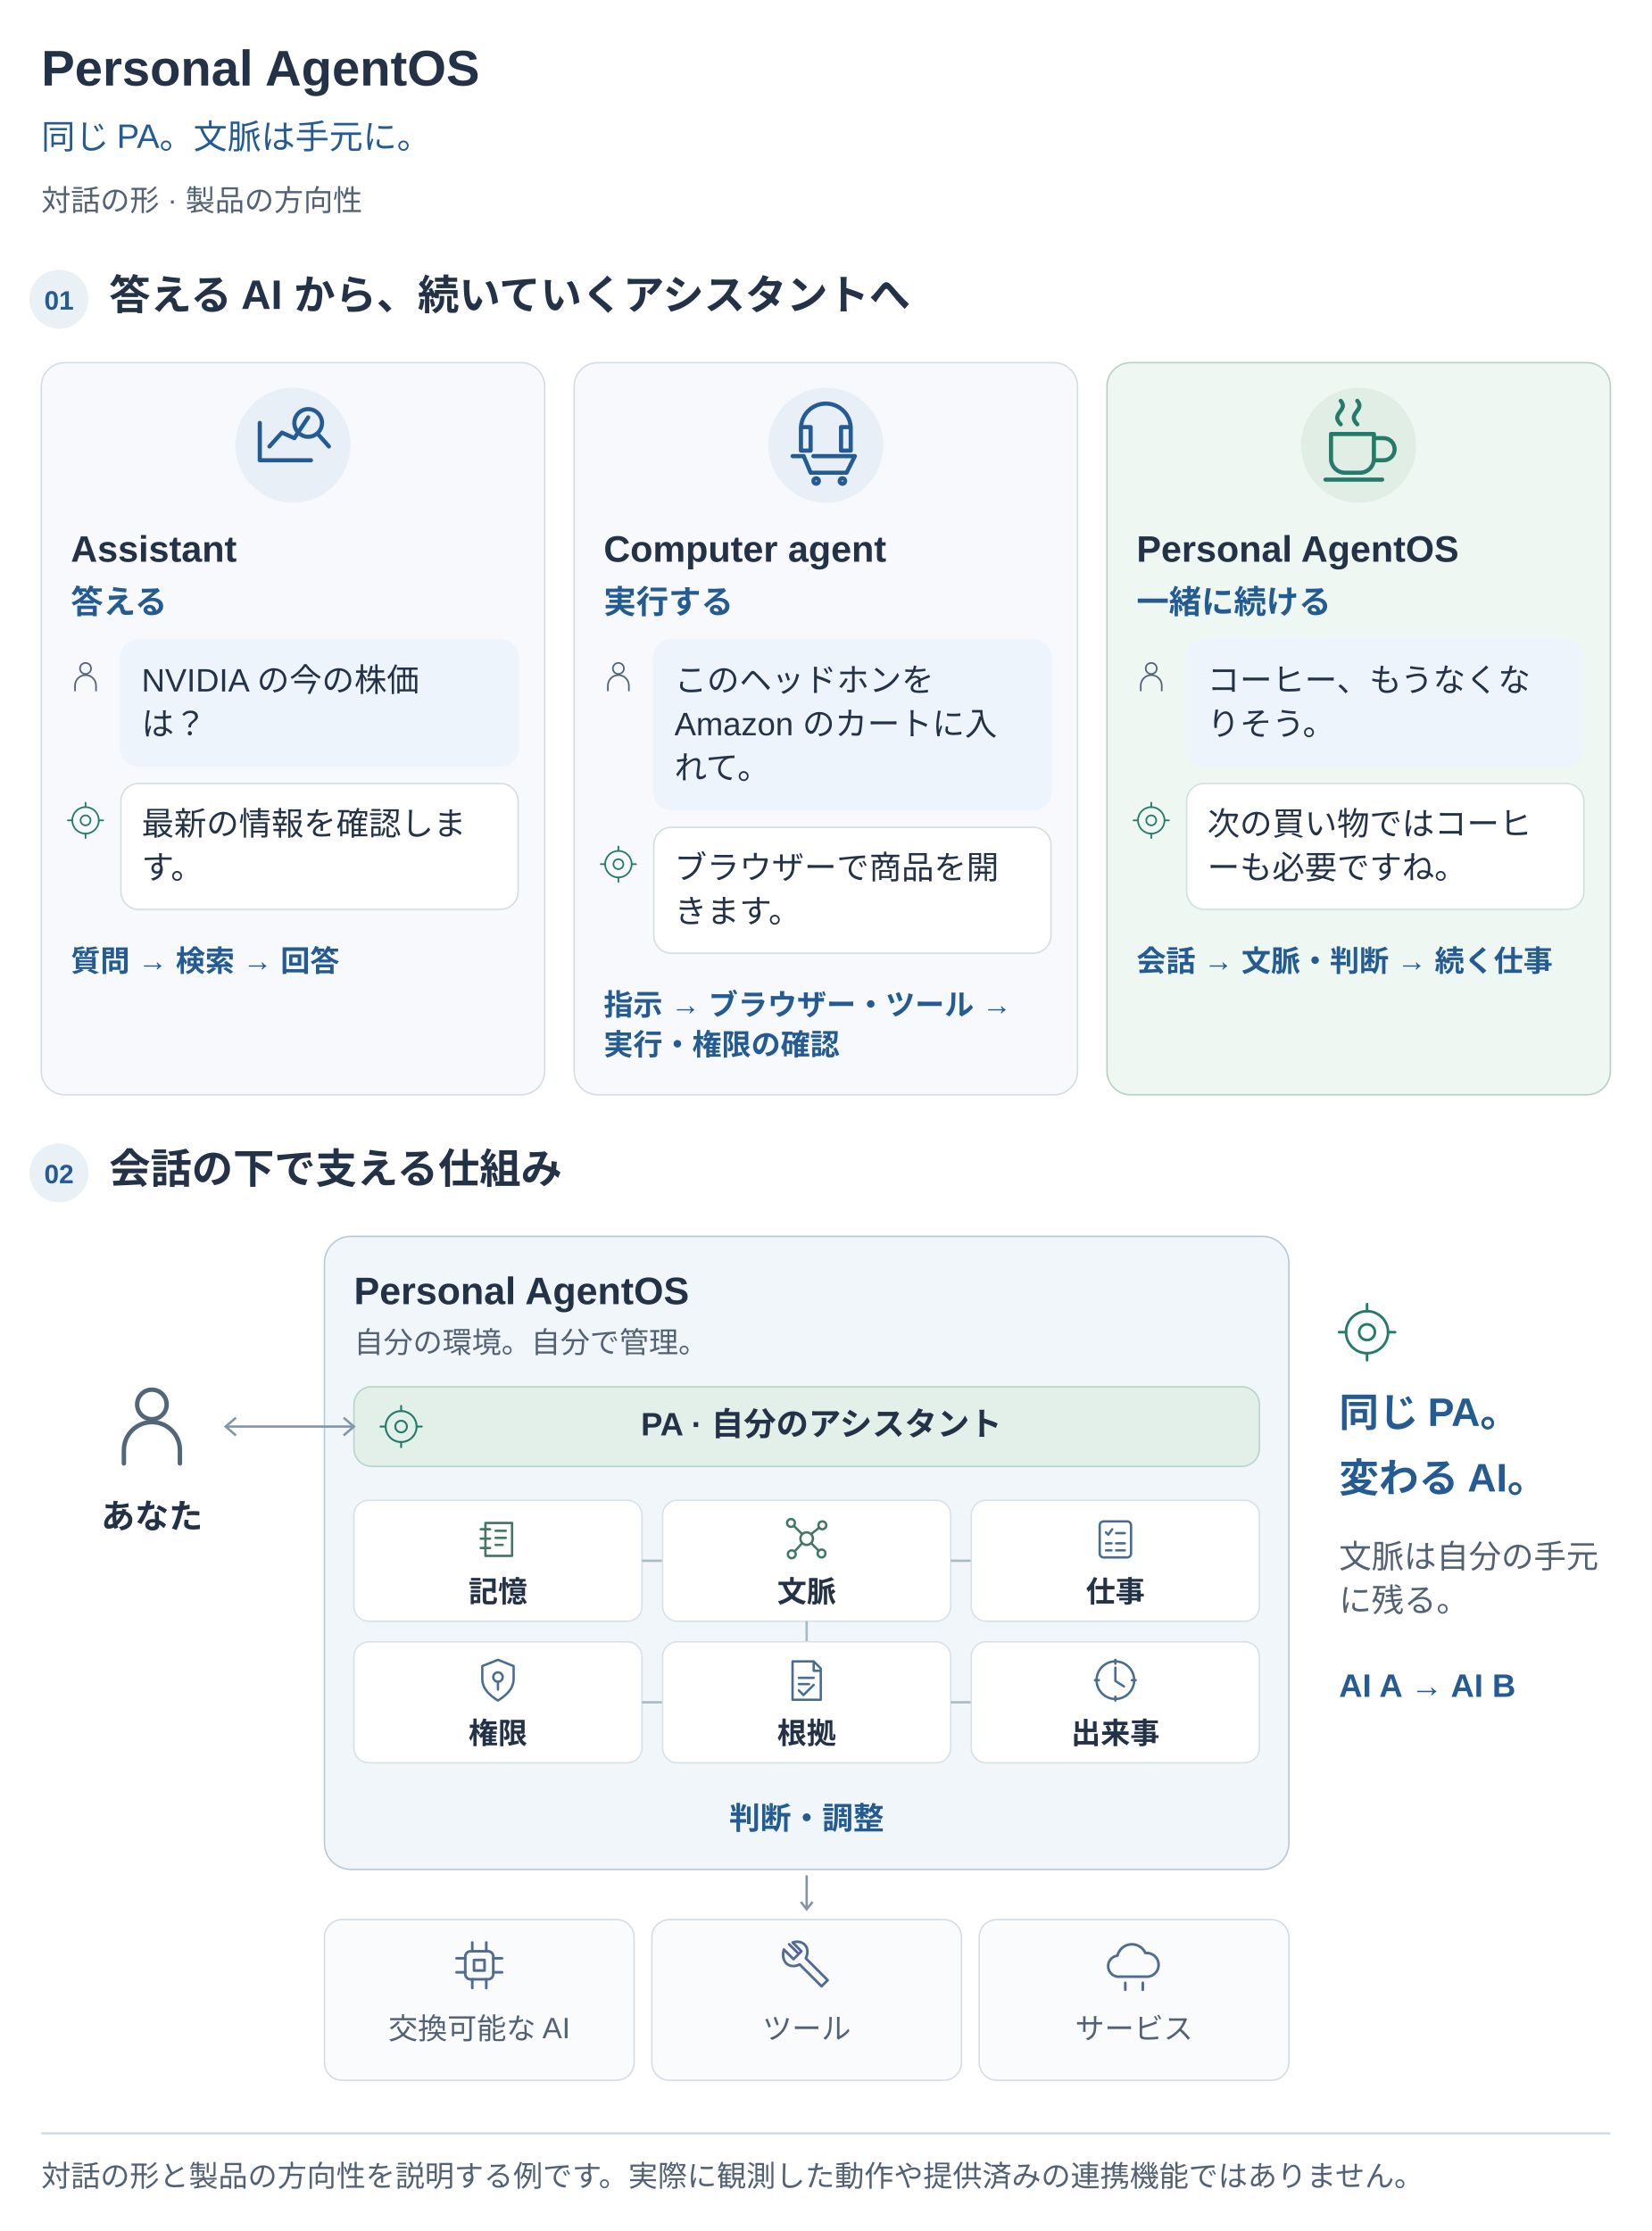
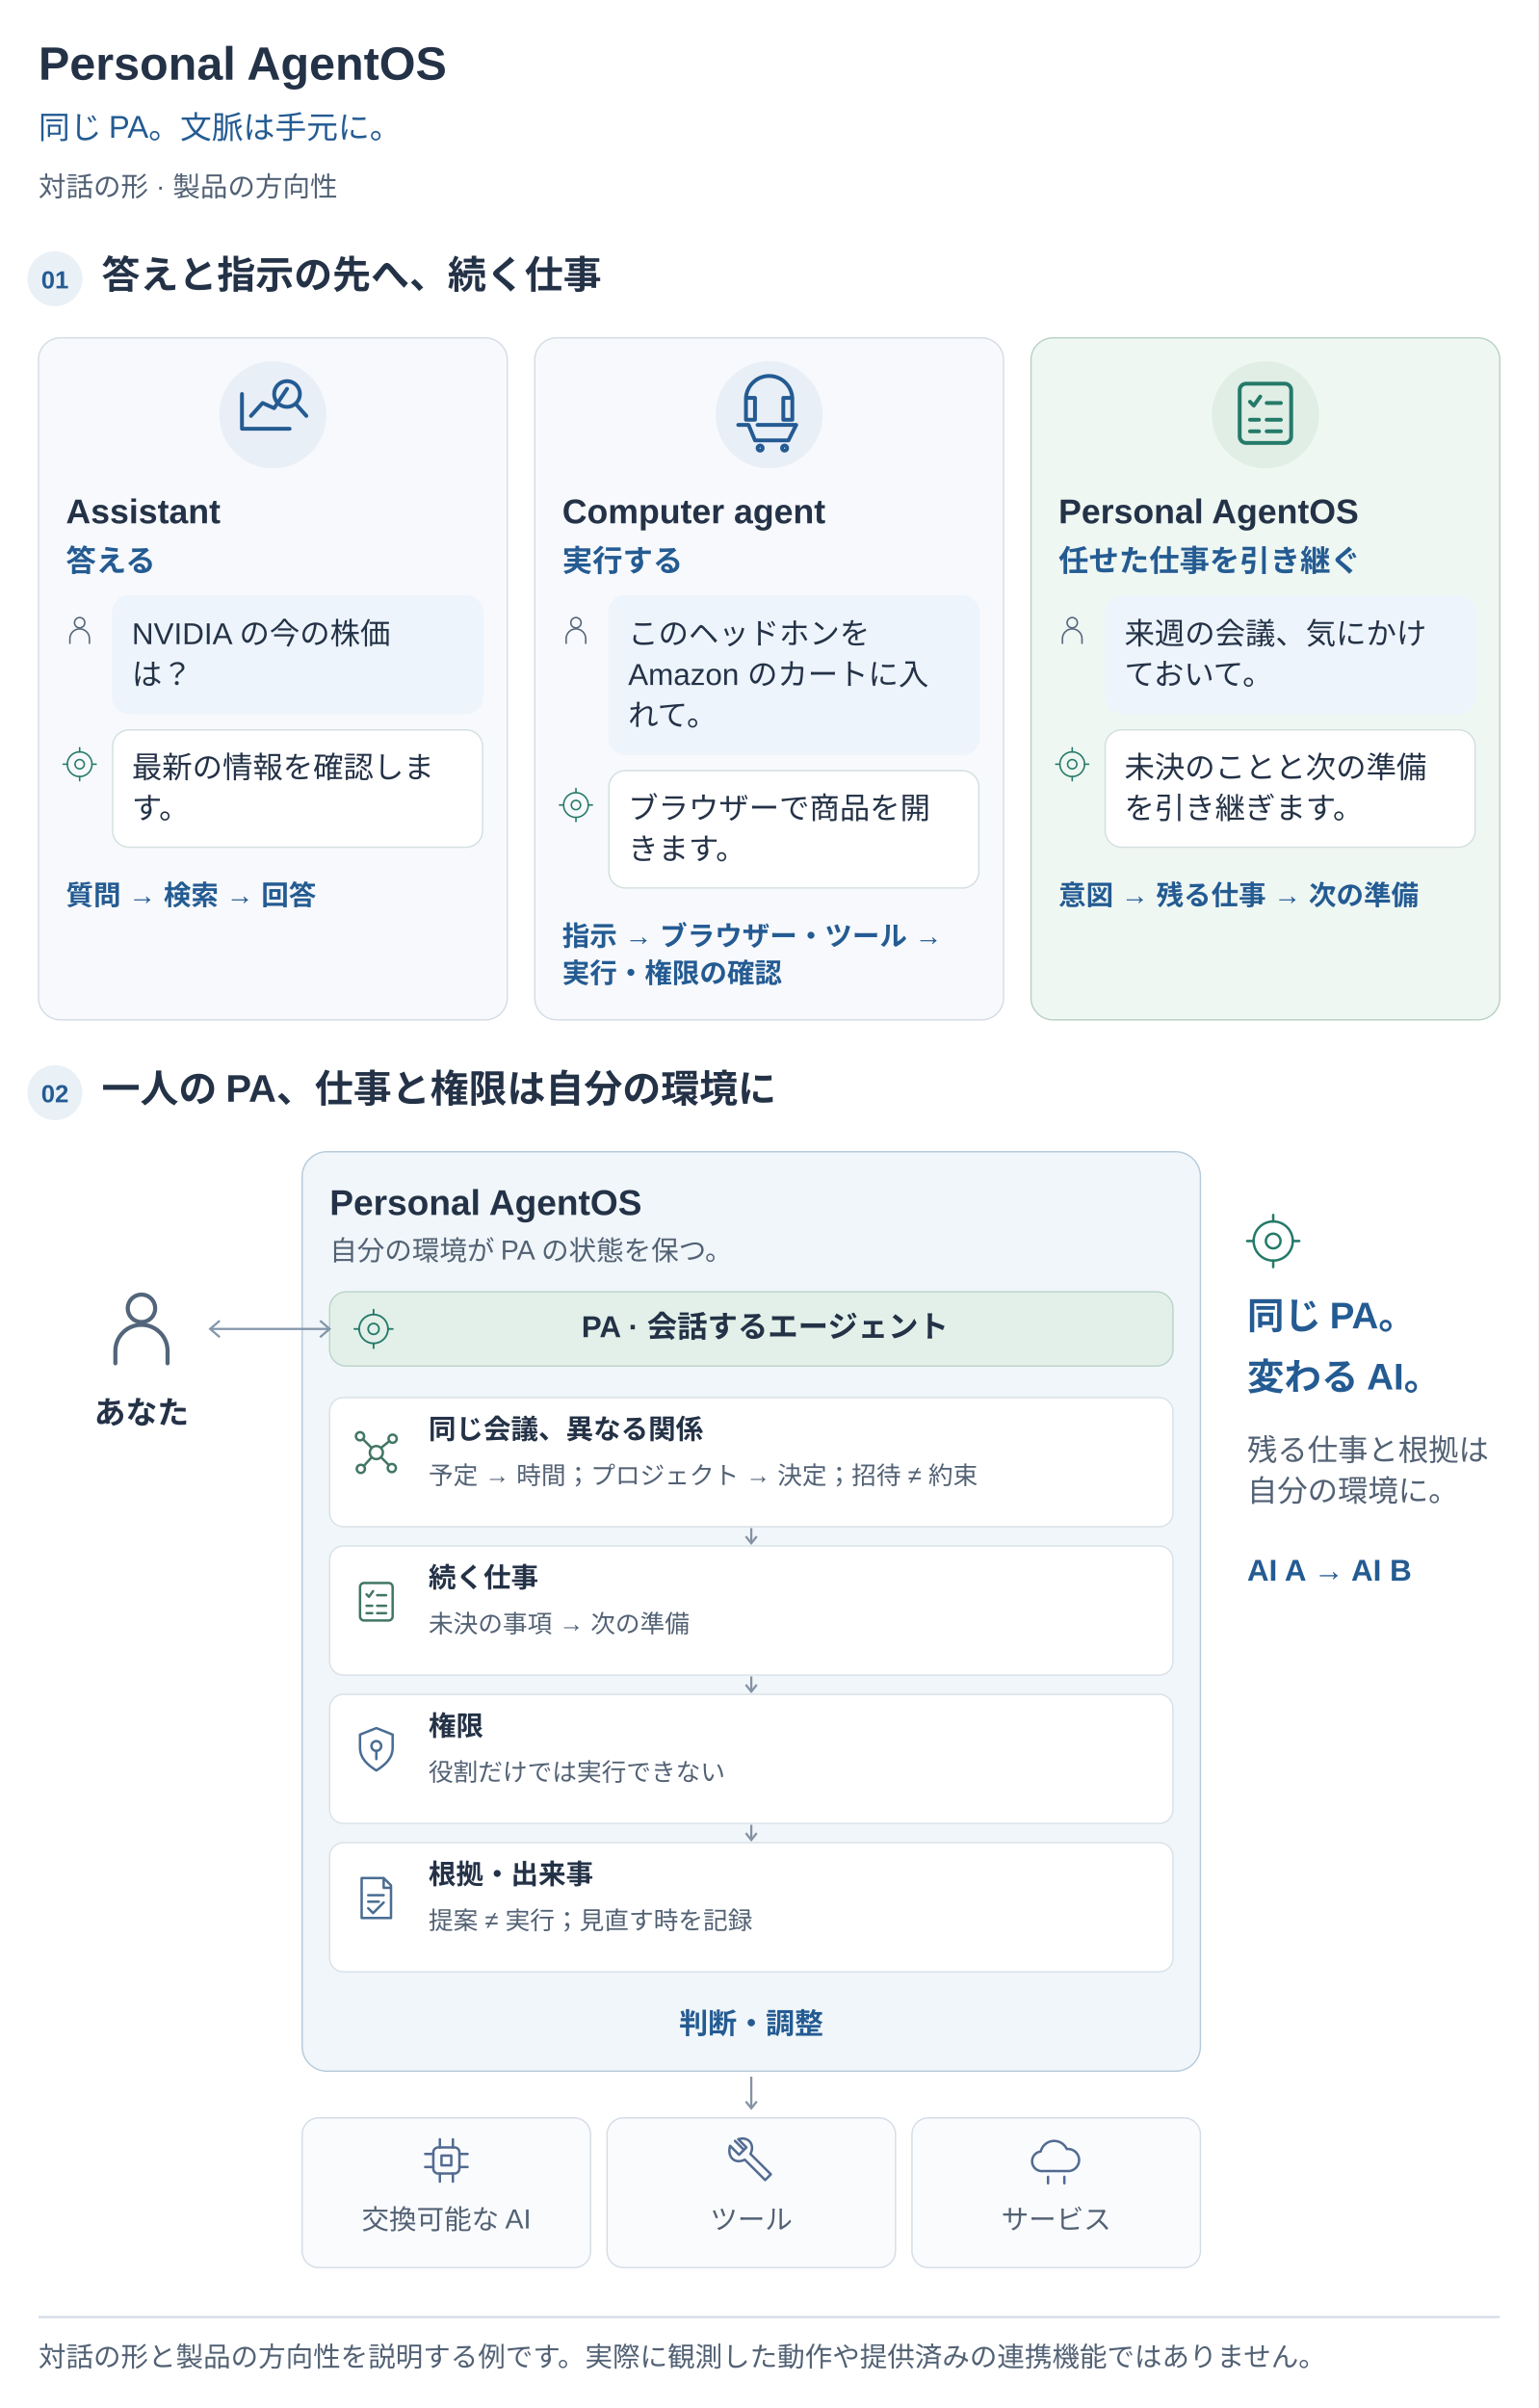
- <svg xmlns="http://www.w3.org/2000/svg" width="1120" height="1513" viewBox="0 0 1120 1513" role="img" aria-labelledby="title desc">
+ <svg xmlns="http://www.w3.org/2000/svg" width="1120" height="1753" viewBox="0 0 1120 1753" role="img" aria-labelledby="title desc">
  <style>text{font-family:Arial,"Noto Sans",sans-serif;fill:#243247} .bold{font-weight:700} .muted{fill:#526174} .blue{fill:#245b92}</style>
-   <rect width="1120" height="1513" fill="#fff" />
+   <rect width="1120" height="1753" fill="#fff" />
  <text x="28" y="58.0" font-size="34" class="bold" text-anchor="start">Personal AgentOS</text>
  <text x="28" y="100.9" font-size="23" class="blue" text-anchor="start">同じ PA。文脈は手元に。</text>
  <text x="28" y="142.95" font-size="20" class="muted" text-anchor="start">対話の形 · 製品の方向性</text>
  <circle cx="40" cy="202.95" r="20" fill="#e9f0f6" stroke="none" />
  <text x="40" y="209.95" font-size="18" class="blue bold" text-anchor="middle">01</text>
-   <text x="74" y="209.95" font-size="28" class="bold" text-anchor="start">答える AI から、続いていくアシスタントへ</text>
+   <text x="74" y="209.95" font-size="28" class="bold" text-anchor="start">答えと指示の先へ、続く仕事</text>
  <rect x="28.0" y="245.95" width="341.333" height="496.5" rx="16" fill="#f7f9fc" stroke="#d4dce5" />
  <circle cx="198.667" cy="301.95" r="39" fill="#e9eff7" stroke="none" />
  <g transform="translate(168.6667 269.95) scale(0.9375)" fill="none" stroke="#245b92" stroke-width="3" stroke-linecap="round" stroke-linejoin="round">
    <path d="M8 45V18m0 27h37M15 35l9-10 9 4 10-15" />
    <circle cx="43" cy="18" r="10" />
    <path d="m50 26 8 9" />
  </g>
  <text x="48.0" y="380.95" font-size="25" class="bold" text-anchor="start">Assistant</text>
  <text x="48.0" y="415.95" font-size="22" class="blue bold" text-anchor="start">答える</text>
  <g transform="translate(46.0 446.95) scale(0.375)" fill="none" stroke="#53657a" stroke-width="3" stroke-linecap="round" stroke-linejoin="round">
    <circle cx="32" cy="17" r="10" />
    <path d="M13 57v-9a19 19 0 0 1 38 0v9" />
  </g>
  <rect x="82.0" y="433.95" width="269.333" height="85.4" rx="12" fill="#edf4fb" stroke="#edf4fb" />
  <text x="96.0" y="468.95" font-size="22" class="" text-anchor="start">NVIDIA の今の株価</text>
  <text x="96.0" y="498.65" font-size="22" class="" text-anchor="start">は？</text>
  <g transform="translate(46.0 544.35) scale(0.375)" fill="none" stroke="#257a69" stroke-width="3" stroke-linecap="round" stroke-linejoin="round">
    <circle cx="32" cy="32" r="24" />
    <circle cx="32" cy="32" r="9" />
    <path d="M32 0v8m0 48v8M0 32h8m48 0h8" />
  </g>
  <rect x="82.0" y="531.35" width="269.333" height="85.4" rx="12" fill="#ffffff" stroke="#d3dedf" />
  <text x="96.0" y="566.35" font-size="22" class="" text-anchor="start">最新の情報を確認しま</text>
  <text x="96.0" y="596.05" font-size="22" class="" text-anchor="start">す。</text>
  <text x="48.0" y="658.75" font-size="20" class="blue bold" text-anchor="start">質問 → 検索 → 回答</text>
  <rect x="389.333" y="245.95" width="341.333" height="496.5" rx="16" fill="#f7f9fc" stroke="#d4dce5" />
  <circle cx="560.0" cy="301.95" r="39" fill="#e9eff7" stroke="none" />
  <g transform="translate(530.0 269.95) scale(0.9375)" fill="none" stroke="#245b92" stroke-width="3" stroke-linecap="round" stroke-linejoin="round">
    <path d="M14 29v-7a18 18 0 0 1 36 0v7M14 21h7v17h-7zm29 0h7v17h-7zM8 42h8l5 12h26l6-12H23" />
    <circle cx="25" cy="60" r="2" />
    <circle cx="44" cy="60" r="2" />
  </g>
  <text x="409.333" y="380.95" font-size="25" class="bold" text-anchor="start">Computer agent</text>
  <text x="409.333" y="415.95" font-size="22" class="blue bold" text-anchor="start">実行する</text>
  <g transform="translate(407.3333 446.95) scale(0.375)" fill="none" stroke="#53657a" stroke-width="3" stroke-linecap="round" stroke-linejoin="round">
    <circle cx="32" cy="17" r="10" />
    <path d="M13 57v-9a19 19 0 0 1 38 0v9" />
  </g>
  <rect x="443.333" y="433.95" width="269.333" height="115.1" rx="12" fill="#edf4fb" stroke="#edf4fb" />
  <text x="457.333" y="468.95" font-size="22" class="" text-anchor="start">このヘッドホンを</text>
  <text x="457.333" y="498.65" font-size="22" class="" text-anchor="start">Amazon のカートに入</text>
  <text x="457.333" y="528.35" font-size="22" class="" text-anchor="start">れて。</text>
  <g transform="translate(407.3333 574.05) scale(0.375)" fill="none" stroke="#257a69" stroke-width="3" stroke-linecap="round" stroke-linejoin="round">
    <circle cx="32" cy="32" r="24" />
    <circle cx="32" cy="32" r="9" />
    <path d="M32 0v8m0 48v8M0 32h8m48 0h8" />
  </g>
  <rect x="443.333" y="561.05" width="269.333" height="85.4" rx="12" fill="#ffffff" stroke="#d3dedf" />
  <text x="457.333" y="596.05" font-size="22" class="" text-anchor="start">ブラウザーで商品を開</text>
  <text x="457.333" y="625.75" font-size="22" class="" text-anchor="start">きます。</text>
  <text x="409.333" y="688.45" font-size="20" class="blue bold" text-anchor="start">指示 → ブラウザー・ツール →</text>
  <text x="409.333" y="715.45" font-size="20" class="blue bold" text-anchor="start">実行・権限の確認</text>
  <rect x="750.667" y="245.95" width="341.333" height="496.5" rx="16" fill="#eff7f3" stroke="#b7d1c5" />
  <circle cx="921.333" cy="301.95" r="39" fill="#e0eee6" stroke="none" />
  <g transform="translate(891.3333 269.95) scale(0.9375)" fill="none" stroke="#257a69" stroke-width="3" stroke-linecap="round" stroke-linejoin="round">
-     <path d="M12 26h31v18a10 10 0 0 1-10 10H22a10 10 0 0 1-10-10zM43 29h7a8 8 0 0 1 0 16h-7M8 59h41M19 19c-8-8 6-10 0-17M31 19c-8-8 6-10 0-17" />
+     <rect x="12" y="10" width="40" height="46" rx="5" />
+     <path d="m20 24 3 3 5-7m5 5h11M20 38h7m6 0h11M20 47h7m6 0h11" />
  </g>
  <text x="770.667" y="380.95" font-size="25" class="bold" text-anchor="start">Personal AgentOS</text>
-   <text x="770.667" y="415.95" font-size="22" class="blue bold" text-anchor="start">一緒に続ける</text>
+   <text x="770.667" y="415.95" font-size="22" class="blue bold" text-anchor="start">任せた仕事を引き継ぐ</text>
  <g transform="translate(768.6667 446.95) scale(0.375)" fill="none" stroke="#53657a" stroke-width="3" stroke-linecap="round" stroke-linejoin="round">
    <circle cx="32" cy="17" r="10" />
    <path d="M13 57v-9a19 19 0 0 1 38 0v9" />
  </g>
  <rect x="804.667" y="433.95" width="269.333" height="85.4" rx="12" fill="#edf4fb" stroke="#edf4fb" />
-   <text x="818.667" y="468.95" font-size="22" class="" text-anchor="start">コーヒー、もうなくな</text>
-   <text x="818.667" y="498.65" font-size="22" class="" text-anchor="start">りそう。</text>
+   <text x="818.667" y="468.95" font-size="22" class="" text-anchor="start">来週の会議、気にかけ</text>
+   <text x="818.667" y="498.65" font-size="22" class="" text-anchor="start">ておいて。</text>
  <g transform="translate(768.6667 544.35) scale(0.375)" fill="none" stroke="#257a69" stroke-width="3" stroke-linecap="round" stroke-linejoin="round">
    <circle cx="32" cy="32" r="24" />
    <circle cx="32" cy="32" r="9" />
    <path d="M32 0v8m0 48v8M0 32h8m48 0h8" />
  </g>
  <rect x="804.667" y="531.35" width="269.333" height="85.4" rx="12" fill="#ffffff" stroke="#d3dedf" />
-   <text x="818.667" y="566.35" font-size="22" class="" text-anchor="start">次の買い物ではコーヒ</text>
-   <text x="818.667" y="596.05" font-size="22" class="" text-anchor="start">ーも必要ですね。</text>
-   <text x="770.667" y="658.75" font-size="20" class="blue bold" text-anchor="start">会話 → 文脈・判断 → 続く仕事</text>
+   <text x="818.667" y="566.35" font-size="22" class="" text-anchor="start">未決のことと次の準備</text>
+   <text x="818.667" y="596.05" font-size="22" class="" text-anchor="start">を引き継ぎます。</text>
+   <text x="770.667" y="658.75" font-size="20" class="blue bold" text-anchor="start">意図 → 残る仕事 → 次の準備</text>
  <circle cx="40" cy="795.45" r="20" fill="#e9f0f6" stroke="none" />
  <text x="40" y="802.45" font-size="18" class="blue bold" text-anchor="middle">02</text>
-   <text x="74" y="802.45" font-size="28" class="bold" text-anchor="start">会話の下で支える仕組み</text>
+   <text x="74" y="802.45" font-size="28" class="bold" text-anchor="start">一人の PA、仕事と権限は自分の環境に</text>
  <g transform="translate(71 935.45) scale(1.0)" fill="none" stroke="#53657a" stroke-width="3" stroke-linecap="round" stroke-linejoin="round">
    <circle cx="32" cy="17" r="10" />
    <path d="M13 57v-9a19 19 0 0 1 38 0v9" />
  </g>
  <text x="103" y="1036.45" font-size="23" class="bold" text-anchor="middle">あなた</text>
-   <rect x="220" y="838.45" width="654" height="429.35" rx="18" fill="#f0f6f9" stroke="#b6cad9" />
+   <rect x="220" y="838.45" width="654" height="669.35" rx="18" fill="#f0f6f9" stroke="#b6cad9" />
  <text x="240" y="884.45" font-size="26" class="bold" text-anchor="start">Personal AgentOS</text>
-   <text x="240" y="917.45" font-size="20" class="muted" text-anchor="start">自分の環境。自分で管理。</text>
+   <text x="240" y="917.45" font-size="20" class="muted" text-anchor="start">自分の環境が PA の状態を保つ。</text>
  <rect x="240" y="940.45" width="614" height="54" rx="12" fill="#e3f0e9" stroke="#bad3c8" />
  <g transform="translate(258 953.45) scale(0.4375)" fill="none" stroke="#257a69" stroke-width="3" stroke-linecap="round" stroke-linejoin="round">
    <circle cx="32" cy="32" r="24" />
    <circle cx="32" cy="32" r="9" />
    <path d="M32 0v8m0 48v8M0 32h8m48 0h8" />
  </g>
-   <text x="557.0" y="973.45" font-size="22" class="bold" text-anchor="middle">PA · 自分のアシスタント</text>
+   <text x="557.0" y="973.45" font-size="22" class="bold" text-anchor="middle">PA · 会話するエージェント</text>
  <path d="M153 967.45H240" fill="none" stroke="#8296a9" stroke-width="1.6" />
  <path d="M160 961.45L153 967.45L160 973.45M233 961.45L240 967.45L233 973.45" fill="none" stroke="#8296a9" stroke-width="1.6" />
-   <rect x="240.0" y="1017.45" width="195.333" height="82" rx="10" fill="#fff" stroke="#d8e1e7" />
-   <g transform="translate(320.6667 1026.45) scale(0.53125)" fill="none" stroke="#427665" stroke-width="3" stroke-linecap="round" stroke-linejoin="round">
-     <path d="M16 12h34v42H16zM10 20h12m-12 12h12m-12 12h12M29 22h13m-13 9h13m-13 9h9" />
-   </g>
-   <text x="337.667" y="1086.45" font-size="20" class="bold" text-anchor="middle">記憶</text>
-   <path d="M435.333 1058.45H449.333" fill="none" stroke="#a7bac6" stroke-width="1.6" />
-   <rect x="449.333" y="1017.45" width="195.333" height="82" rx="10" fill="#fff" stroke="#d8e1e7" />
-   <g transform="translate(530.0 1026.45) scale(0.53125)" fill="none" stroke="#427665" stroke-width="3" stroke-linecap="round" stroke-linejoin="round">
+   <rect x="240" y="1017.45" width="614" height="94" rx="10" fill="#fff" stroke="#d8e1e7" />
+   <g transform="translate(255 1038.45) scale(0.59375)" fill="none" stroke="#427665" stroke-width="3" stroke-linecap="round" stroke-linejoin="round">
    <circle cx="32" cy="32" r="8" />
    <circle cx="12" cy="12" r="5" />
    <circle cx="52" cy="15" r="5" />
    <circle cx="13" cy="52" r="5" />
    <circle cx="51" cy="51" r="5" />
    <path d="m16 16 10 10m12 0 10-8M17 48l9-10m12 0 9 9" />
  </g>
-   <text x="547.0" y="1086.45" font-size="20" class="bold" text-anchor="middle">文脈</text>
-   <path d="M644.667 1058.45H658.667" fill="none" stroke="#a7bac6" stroke-width="1.6" />
-   <path d="M547.0 1099.45V1113.45" fill="none" stroke="#a7bac6" stroke-width="1.6" />
-   <rect x="658.667" y="1017.45" width="195.333" height="82" rx="10" fill="#fff" stroke="#d8e1e7" />
-   <g transform="translate(739.3333 1026.45) scale(0.53125)" fill="none" stroke="#496d92" stroke-width="3" stroke-linecap="round" stroke-linejoin="round">
+   <text x="312" y="1047.45" font-size="20" class="bold" text-anchor="start">同じ会議、異なる関係</text>
+   <text x="312" y="1080.45" font-size="18" class="muted" text-anchor="start">予定 → 時間；プロジェクト → 決定；招待 ≠ 約束</text>
+   <path d="M547.0 1112.45 L547.0 1123.45" fill="none" stroke="#8492a3" stroke-width="1.6" />
+   <path d="M543.0 1118.45 L547.0 1123.45 L551.0 1118.45" fill="none" stroke="#8492a3" stroke-width="1.6" />
+   <rect x="240" y="1125.45" width="614" height="94" rx="10" fill="#fff" stroke="#d8e1e7" />
+   <g transform="translate(255 1146.45) scale(0.59375)" fill="none" stroke="#427665" stroke-width="3" stroke-linecap="round" stroke-linejoin="round">
    <rect x="12" y="10" width="40" height="46" rx="5" />
    <path d="m20 24 3 3 5-7m5 5h11M20 38h7m6 0h11M20 47h7m6 0h11" />
  </g>
-   <text x="756.333" y="1086.45" font-size="20" class="bold" text-anchor="middle">仕事</text>
-   <rect x="240.0" y="1113.45" width="195.333" height="82" rx="10" fill="#fff" stroke="#d8e1e7" />
-   <g transform="translate(320.6667 1122.45) scale(0.53125)" fill="none" stroke="#496d92" stroke-width="3" stroke-linecap="round" stroke-linejoin="round">
+   <text x="312" y="1155.45" font-size="20" class="bold" text-anchor="start">続く仕事</text>
+   <text x="312" y="1188.45" font-size="18" class="muted" text-anchor="start">未決の事項 → 次の準備</text>
+   <path d="M547.0 1220.45 L547.0 1231.45" fill="none" stroke="#8492a3" stroke-width="1.6" />
+   <path d="M543.0 1226.45 L547.0 1231.45 L551.0 1226.45" fill="none" stroke="#8492a3" stroke-width="1.6" />
+   <rect x="240" y="1233.45" width="614" height="94" rx="10" fill="#fff" stroke="#d8e1e7" />
+   <g transform="translate(255 1254.45) scale(0.59375)" fill="none" stroke="#496d92" stroke-width="3" stroke-linecap="round" stroke-linejoin="round">
    <path d="M32 6 52 14v16c0 13-9 21-20 28-11-7-20-15-20-28V14z" />
    <circle cx="32" cy="28" r="6" />
    <path d="M32 34v10" />
  </g>
-   <text x="337.667" y="1182.45" font-size="20" class="bold" text-anchor="middle">権限</text>
-   <path d="M435.333 1154.45H449.333" fill="none" stroke="#a7bac6" stroke-width="1.6" />
-   <rect x="449.333" y="1113.45" width="195.333" height="82" rx="10" fill="#fff" stroke="#d8e1e7" />
-   <g transform="translate(530.0 1122.45) scale(0.53125)" fill="none" stroke="#496d92" stroke-width="3" stroke-linecap="round" stroke-linejoin="round">
+   <text x="312" y="1263.45" font-size="20" class="bold" text-anchor="start">権限</text>
+   <text x="312" y="1296.45" font-size="18" class="muted" text-anchor="start">役割だけでは実行できない</text>
+   <path d="M547.0 1328.45 L547.0 1339.45" fill="none" stroke="#8492a3" stroke-width="1.6" />
+   <path d="M543.0 1334.45 L547.0 1339.45 L551.0 1334.45" fill="none" stroke="#8492a3" stroke-width="1.6" />
+   <rect x="240" y="1341.45" width="614" height="94" rx="10" fill="#fff" stroke="#d8e1e7" />
+   <g transform="translate(255 1362.45) scale(0.59375)" fill="none" stroke="#496d92" stroke-width="3" stroke-linecap="round" stroke-linejoin="round">
    <path d="M14 8h27l9 9v40H14zM41 8v12h9M22 29h19m-19 8h13m-13 8 6 6 13-13" />
  </g>
-   <text x="547.0" y="1182.45" font-size="20" class="bold" text-anchor="middle">根拠</text>
-   <path d="M644.667 1154.45H658.667" fill="none" stroke="#a7bac6" stroke-width="1.6" />
-   <rect x="658.667" y="1113.45" width="195.333" height="82" rx="10" fill="#fff" stroke="#d8e1e7" />
-   <g transform="translate(739.3333 1122.45) scale(0.53125)" fill="none" stroke="#496d92" stroke-width="3" stroke-linecap="round" stroke-linejoin="round">
-     <circle cx="32" cy="32" r="24" />
-     <path d="M32 16v17l11 7M6 32h5m42 0h5M32 6v5m0 42v5" />
-   </g>
-   <text x="756.333" y="1182.45" font-size="20" class="bold" text-anchor="middle">出来事</text>
-   <text x="547.0" y="1240.45" font-size="21" class="blue bold" text-anchor="middle">判断・調整</text>
-   <path d="M547.0 1271.8 L547.0 1294.8" fill="none" stroke="#8492a3" stroke-width="1.6" />
-   <path d="M543.0 1289.8 L547.0 1294.8 L551.0 1289.8" fill="none" stroke="#8492a3" stroke-width="1.6" />
-   <rect x="220.0" y="1301.8" width="210.0" height="109" rx="12" fill="#fafbfd" stroke="#d4dce5" />
-   <g transform="translate(306.0 1313.8) scale(0.59375)" fill="none" stroke="#526b91" stroke-width="3" stroke-linecap="round" stroke-linejoin="round">
+   <text x="312" y="1371.45" font-size="20" class="bold" text-anchor="start">根拠・出来事</text>
+   <text x="312" y="1404.45" font-size="18" class="muted" text-anchor="start">提案 ≠ 実行；見直す時を記録</text>
+   <text x="547.0" y="1480.45" font-size="21" class="blue bold" text-anchor="middle">判断・調整</text>
+   <path d="M547.0 1511.8 L547.0 1534.8" fill="none" stroke="#8492a3" stroke-width="1.6" />
+   <path d="M543.0 1529.8 L547.0 1534.8 L551.0 1529.8" fill="none" stroke="#8492a3" stroke-width="1.6" />
+   <rect x="220.0" y="1541.8" width="210.0" height="109" rx="12" fill="#fafbfd" stroke="#d4dce5" />
+   <g transform="translate(306.0 1553.8) scale(0.59375)" fill="none" stroke="#526b91" stroke-width="3" stroke-linecap="round" stroke-linejoin="round">
    <rect x="16" y="16" width="32" height="32" rx="6" />
    <path d="M24 6v10m16-10v10M24 48v10m16-10v10M6 24h10M6 40h10m32-16h10M48 40h10M26 26h12v12H26z" />
  </g>
-   <text x="325.0" y="1382.8" font-size="20" class="muted" text-anchor="middle">交換可能な AI</text>
-   <rect x="442.0" y="1301.8" width="210.0" height="109" rx="12" fill="#fafbfd" stroke="#d4dce5" />
-   <g transform="translate(528.0 1313.8) scale(0.59375)" fill="none" stroke="#526b91" stroke-width="3" stroke-linecap="round" stroke-linejoin="round">
+   <text x="325.0" y="1622.8" font-size="20" class="muted" text-anchor="middle">交換可能な AI</text>
+   <rect x="442.0" y="1541.8" width="210.0" height="109" rx="12" fill="#fafbfd" stroke="#d4dce5" />
+   <g transform="translate(528.0 1553.8) scale(0.59375)" fill="none" stroke="#526b91" stroke-width="3" stroke-linecap="round" stroke-linejoin="round">
    <path d="m12 8 11 11-6 6L6 14c-4 14 6 23 18 17l25 25 7-7-25-25C37 12 28 2 16 6l10 10-7 7" />
  </g>
-   <text x="547.0" y="1382.8" font-size="20" class="muted" text-anchor="middle">ツール</text>
-   <rect x="664.0" y="1301.8" width="210.0" height="109" rx="12" fill="#fafbfd" stroke="#d4dce5" />
-   <g transform="translate(750.0 1313.8) scale(0.59375)" fill="none" stroke="#526b91" stroke-width="3" stroke-linecap="round" stroke-linejoin="round">
+   <text x="547.0" y="1622.8" font-size="20" class="muted" text-anchor="middle">ツール</text>
+   <rect x="664.0" y="1541.8" width="210.0" height="109" rx="12" fill="#fafbfd" stroke="#d4dce5" />
+   <g transform="translate(750.0 1553.8) scale(0.59375)" fill="none" stroke="#526b91" stroke-width="3" stroke-linecap="round" stroke-linejoin="round">
    <path d="M16 45a12 12 0 0 1-3-24 17 17 0 0 1 32-3 13 13 0 0 1 3 27H16zM22 52v8m20-8v8" />
  </g>
-   <text x="769.0" y="1382.8" font-size="20" class="muted" text-anchor="middle">サービス</text>
+   <text x="769.0" y="1622.8" font-size="20" class="muted" text-anchor="middle">サービス</text>
  <g transform="translate(908 884.45) scale(0.59375)" fill="none" stroke="#257a69" stroke-width="3" stroke-linecap="round" stroke-linejoin="round">
    <circle cx="32" cy="32" r="24" />
    <circle cx="32" cy="32" r="9" />
    <path d="M32 0v8m0 48v8M0 32h8m48 0h8" />
  </g>
  <text x="908" y="967.45" font-size="27" class="blue bold" text-anchor="start">同じ PA。</text>
  <text x="908" y="1011.9" font-size="27" class="blue bold" text-anchor="start">変わる AI。</text>
-   <text x="908" y="1063.35" font-size="22" class="muted" text-anchor="start">文脈は自分の手元</text>
-   <text x="908" y="1093.05" font-size="22" class="muted" text-anchor="start">に残る。</text>
+   <text x="908" y="1063.35" font-size="22" class="muted" text-anchor="start">残る仕事と根拠は</text>
+   <text x="908" y="1093.05" font-size="22" class="muted" text-anchor="start">自分の環境に。</text>
  <text x="908" y="1150.75" font-size="22" class="blue bold" text-anchor="start">AI A → AI B</text>
-   <path d="M28 1446.8H1092" fill="none" stroke="#d4dce5" stroke-width="1.6" />
-   <text x="28" y="1482.8" font-size="20" class="muted" text-anchor="start">対話の形と製品の方向性を説明する例です。実際に観測した動作や提供済みの連携機能ではありません。</text>
+   <path d="M28 1686.8H1092" fill="none" stroke="#d4dce5" stroke-width="1.6" />
+   <text x="28" y="1722.8" font-size="20" class="muted" text-anchor="start">対話の形と製品の方向性を説明する例です。実際に観測した動作や提供済みの連携機能ではありません。</text>
</svg>
